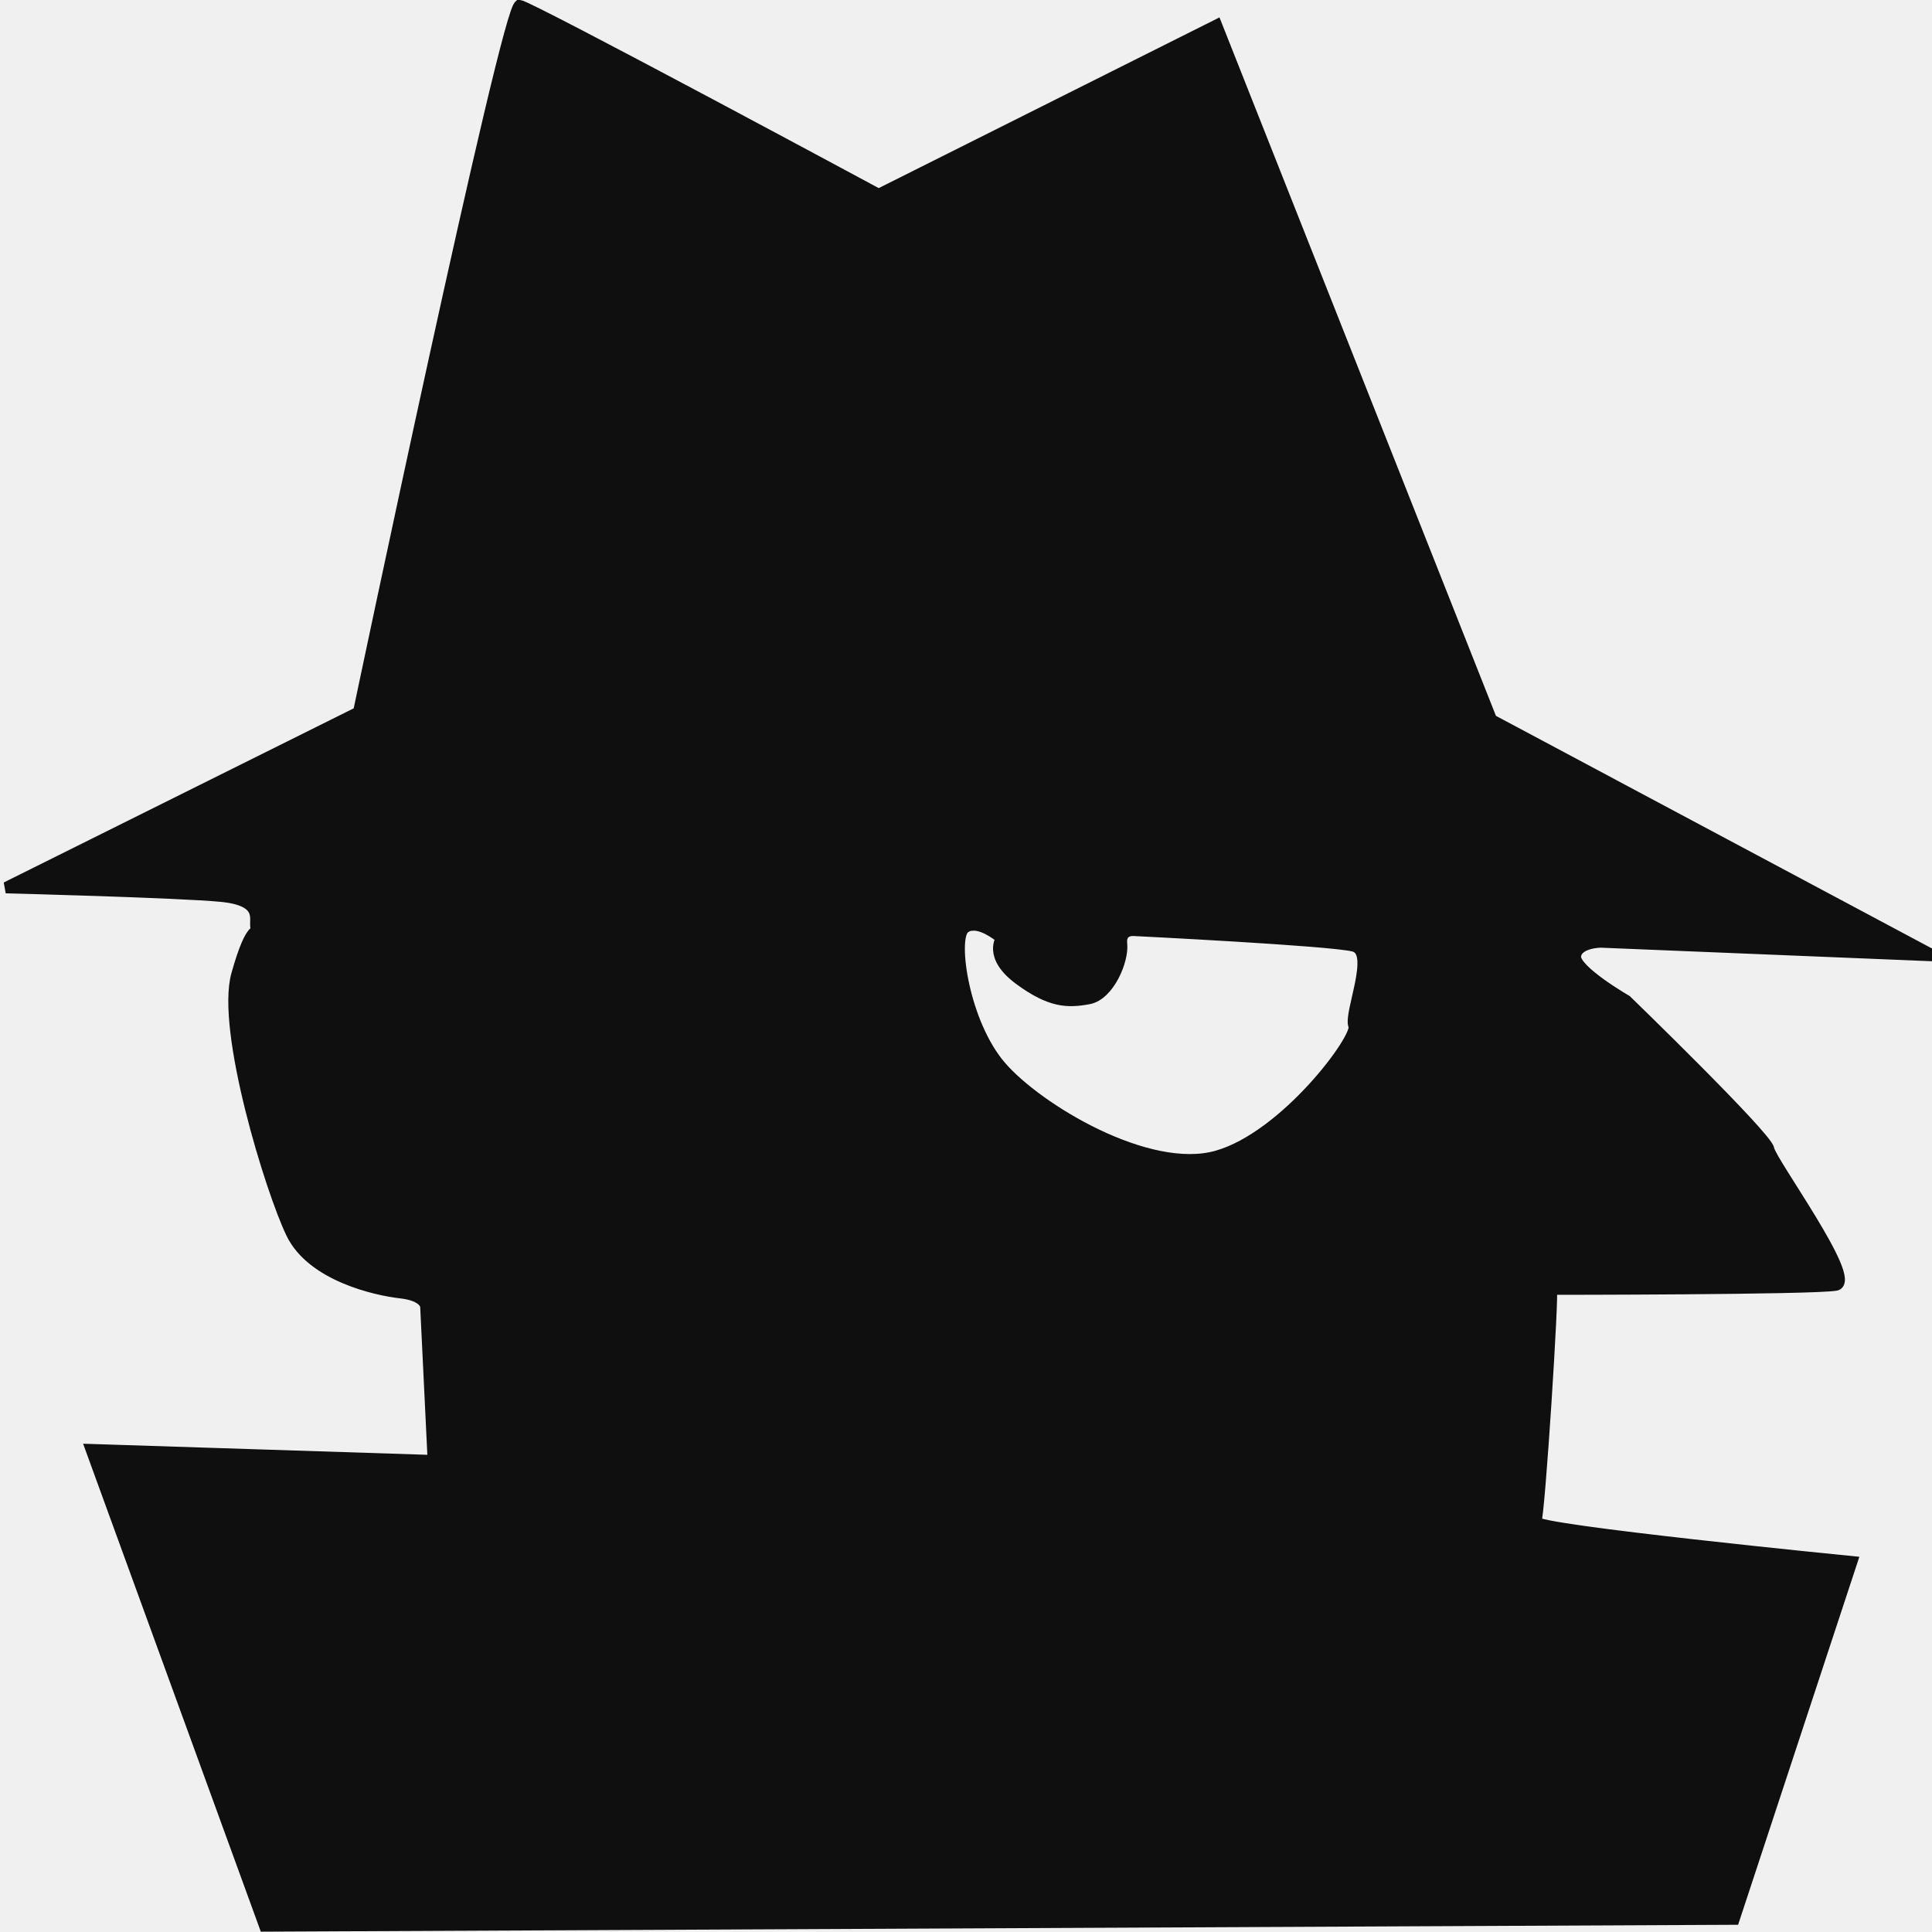
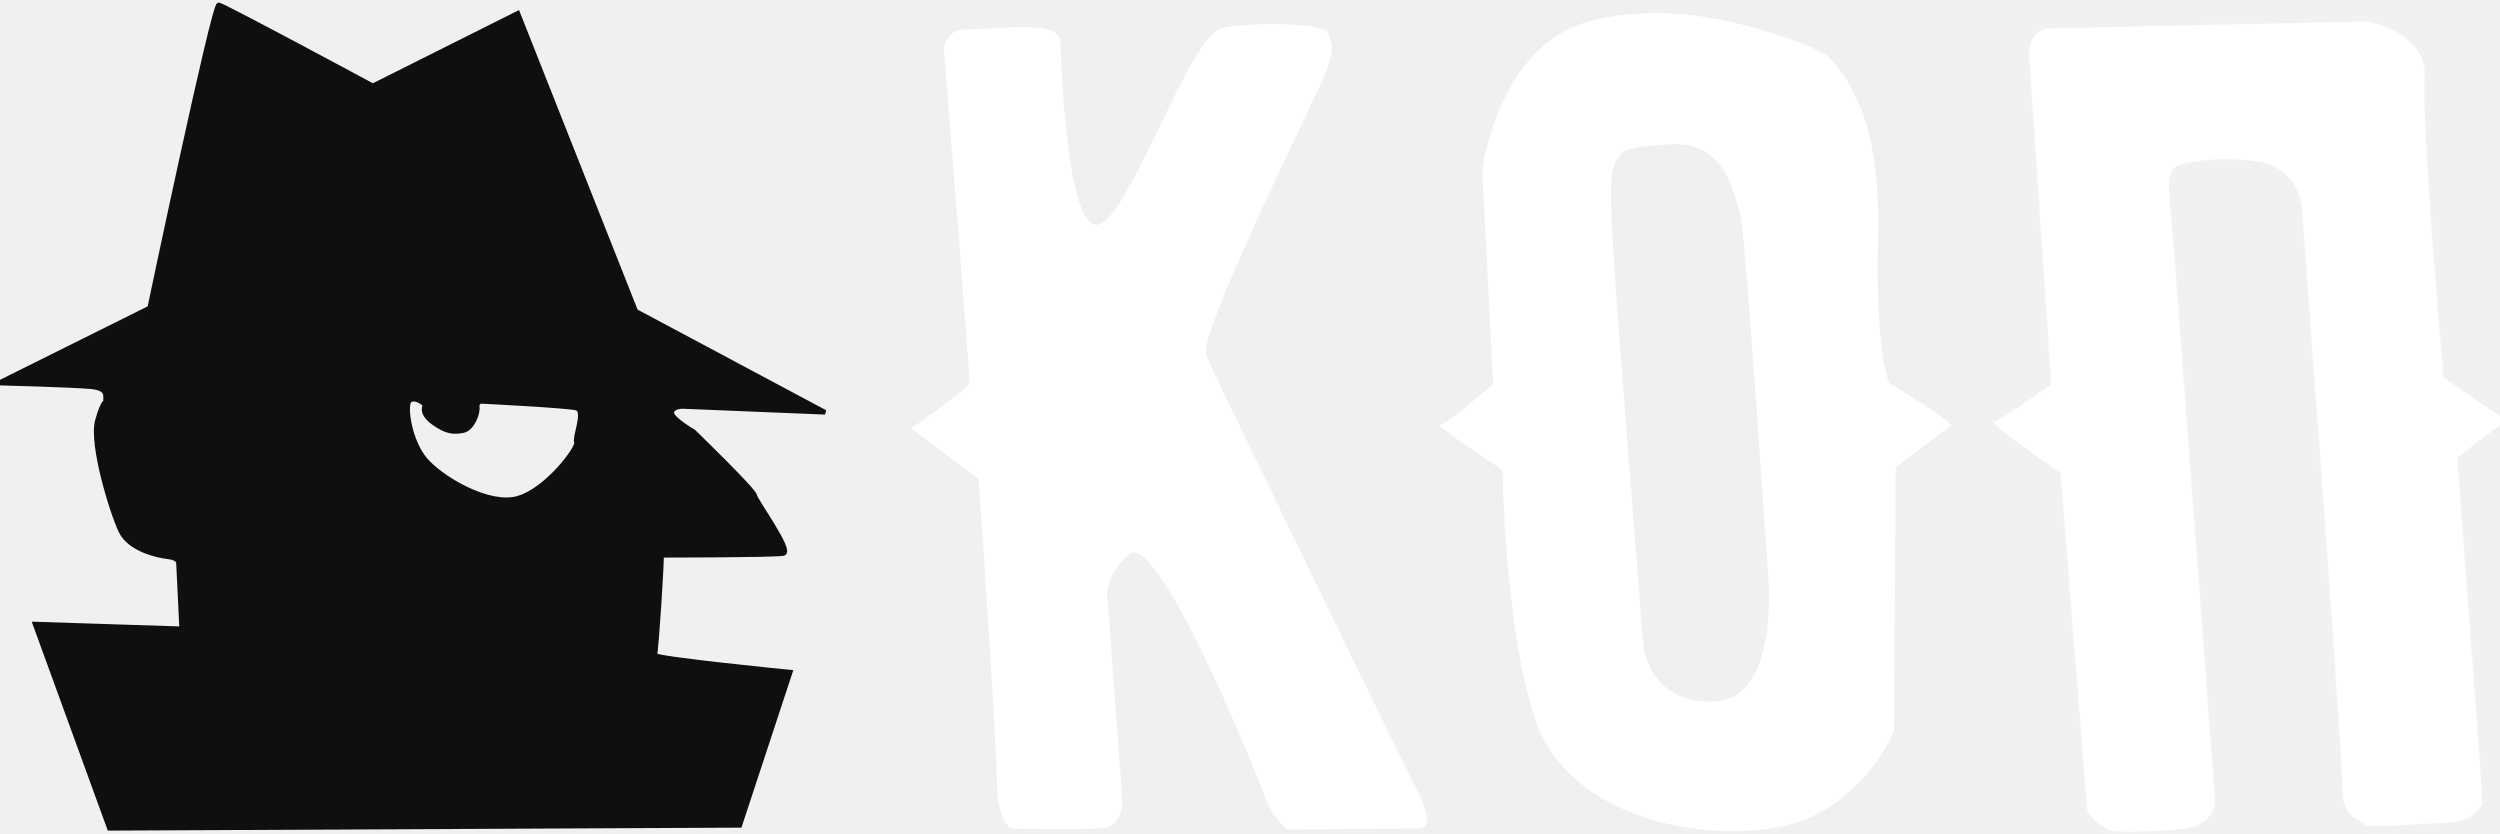
- <svg xmlns="http://www.w3.org/2000/svg" version="1.1" id="svg1" width="50" height="50" viewBox="0 0 50 50">
+ <svg xmlns="http://www.w3.org/2000/svg" version="1.1" id="svg1" width="600" height="200" viewBox="0 0 600 200" xml:space="preserve">
  <defs id="defs1" />
-   <g id="layer1" style="display:inline">
-     <g id="g2" transform="matrix(2.353198,0,0,2.614788,-199.9864,-167.9253)">
-       <path id="path1" style="display:inline;opacity:1;mix-blend-mode:difference;fill:#ffffff;fill-opacity:1;stroke:#ffffff;stroke-width:0.112;stroke-opacity:1" d="m 90.696,64.276 c -0.135,-0.019 -1.773,6.996 -1.773,6.996 l -3.874,1.735 c 0,0 1.908,0.044 2.371,0.085 0.463,0.041 0.354,0.225 0.375,0.313 0.02,0.089 -0.041,-0.082 -0.211,0.463 -0.17,0.545 0.376,2.14 0.602,2.559 0.226,0.419 0.931,0.562 1.203,0.589 0.273,0.027 0.273,0.136 0.273,0.136 l 0.082,1.526 -3.761,-0.109 1.908,4.715 16.17,-0.068 1.295,-3.537 c 0,0 -3.516,-0.313 -3.475,-0.395 0.041,-0.082 0.198,-2.303 0.17,-2.303 -0.027,0 2.882,-5e-5 3.128,-0.041 0.245,-0.041 -0.715,-1.22 -0.736,-1.342 -0.02,-0.123 -1.567,-1.472 -1.567,-1.472 0,0 -0.566,-0.293 -0.559,-0.436 0.007,-0.143 0.272,-0.145 0.272,-0.145 l 3.662,0.135 -4.857,-2.332 -3.026,-6.88 -3.72,1.677 c 0,0 -3.816,-1.85 -3.951,-1.87 z m 4.983,9.101 c 0.139,-0.01 0.317,0.13 0.317,0.13 0,0 -0.154,0.173 0.193,0.405 0.347,0.231 0.54,0.231 0.771,0.193 0.231,-0.039 0.385,-0.385 0.366,-0.54 -0.019,-0.154 0.135,-0.135 0.135,-0.135 0,0 2.159,0.096 2.409,0.154 0.251,0.058 -0.058,0.674 0,0.79 0.058,0.116 -0.752,1.099 -1.503,1.291 -0.752,0.193 -1.966,-0.463 -2.371,-0.887 -0.405,-0.424 -0.54,-1.253 -0.405,-1.368 0.025,-0.022 0.055,-0.032 0.087,-0.034 z" />
+   <g id="g1">
+     <path id="path1" style="display:inline;mix-blend-mode:difference;fill:#ffffff;fill-opacity:1;stroke:#ffffff;stroke-width:1.102;stroke-opacity:1" d="M 52.509,1.17 C 51.247,0.969 35.919,73.903 35.919,73.903 L -0.325,91.936 c 0,0 17.847,0.458 22.183,0.883 4.335,0.425 3.316,2.337 3.507,3.258 0.191,0.921 -0.383,-0.85 -1.977,4.817 -1.594,5.667 3.516,22.248 5.635,26.606 2.119,4.358 8.71,5.84 11.26,6.123 2.55,0.283 2.55,1.416 2.55,1.416 l 0.765,15.868 -35.192,-1.133 17.851,49.021 151.286,-0.709 12.113,-36.766 c 0,0 -32.897,-3.259 -32.514,-4.109 0.383,-0.85 1.85,-23.943 1.595,-23.943 -0.255,0 26.967,-5.3e-4 29.262,-0.426 2.295,-0.425 -6.694,-12.68 -6.885,-13.955 -0.191,-1.275 -14.663,-15.301 -14.663,-15.301 0,0 -5.292,-3.047 -5.228,-4.534 0.064,-1.488 2.545,-1.507 2.545,-1.507 L 198.028,98.949 152.587,74.704 124.276,3.174 89.475,20.606 c 0,0 -35.703,-19.236 -36.965,-19.436 z M 99.129,95.789 c 1.302,-0.099 2.968,1.356 2.968,1.356 0,0 -1.442,1.803 1.804,4.207 3.246,2.404 5.049,2.405 7.213,2.004 2.164,-0.401 3.606,-4.008 3.426,-5.611 -0.18,-1.603 1.262,-1.403 1.262,-1.403 0,0 20.196,1.003 22.54,1.604 2.344,0.601 -0.541,7.012 0,8.214 0.541,1.202 -7.032,11.422 -14.065,13.425 -7.033,2.004 -18.393,-4.809 -22.18,-9.217 -3.787,-4.408 -5.049,-13.024 -3.786,-14.226 0.237,-0.225 0.518,-0.331 0.819,-0.354 z" />
+   </g>
+   <g id="layer1">
+     <g id="g4" transform="matrix(1.798098,0,0,1.798098,-82.54291,-370.5001)">
+       <path style="fill:#ffffff;fill-opacity:1;stroke:#ffffff;stroke-width:2.325;stroke-opacity:0.074" d="m 324.498,314.293 -3.547,-45.072 c 0,0 -9.807,-6.886 -8.973,-6.886 0.835,0 7.721,-5.008 7.721,-5.008 l -2.921,-43.403 c 0,0 -0.522,-3.965 2.817,-4.069 3.339,-0.104 42.413,-0.94 42.413,-0.94 0,0 7.968,1.476 7.525,7.525 -0.443,6.05 2.508,39.986 2.508,39.986 l 8.41,5.754 c 0,0 -6.271,4.574 -6.492,4.943 -0.221,0.369 3.541,46.257 3.246,46.331 -0.295,0.074 -0.59,2.287 -5.017,2.435 -4.426,0.148 -10.402,0.738 -10.697,0.148 -0.295,-0.59 -2.951,-0.295 -2.951,-5.164 0,-4.869 -5.312,-75.767 -5.312,-76.062 0,-0.295 0.148,-6.123 -5.828,-7.156 -5.976,-1.033 -10.697,0.443 -10.697,0.443 0,0 -1.623,0.221 -1.254,3.689 0.369,3.467 6.123,81.3 6.123,81.3 0,0 -0.074,3.246 -4.427,3.615 -4.353,0.369 -9.148,0.59 -9.96,0 -0.812,-0.59 -1.538,-0.61 -2.687,-2.408 z" id="path4" />
+       <path style="fill:#ffffff;fill-opacity:1;stroke:#ffffff;stroke-width:2.325;stroke-opacity:0" d="m 187.455,211.867 c 0,0 0.59,23.903 4.722,24.198 4.131,0.295 12.394,-25.379 16.821,-26.264 4.427,-0.885 13.796,-0.664 14.165,0.664 0.369,1.328 1.475,1.697 -1.328,7.599 -2.803,5.902 -15.935,32.904 -14.976,35.338 0.959,2.435 27.813,57.471 27.813,57.471 0,0 3.394,5.754 0.59,5.754 -2.803,0 -17.485,0.148 -17.485,0.148 0,0 -2.066,-1.475 -3.099,-4.5 -1.033,-3.025 -14.239,-35.56 -18.075,-32.24 -3.836,3.32 -2.803,6.64 -2.803,6.64 l 1.918,26.338 c 0,0 -0.074,3.025 -2.066,3.467 -1.992,0.443 -12.911,0.148 -12.911,0.148 0,0 -1.771,-1.328 -1.771,-6.197 0,-4.869 -2.435,-40.429 -2.435,-40.429 l -9.001,-6.787 c 0,0 7.321,-5.039 7.773,-6.072 0.118,-0.27 -3.42,-44.611 -3.42,-44.611 0,0 0.221,-2.73 3.32,-2.582 3.099,0.148 12.616,-1.549 12.247,1.918 z" id="path2" />
+       <path id="path3" style="fill:#ffffff;fill-opacity:1;stroke:#ffffff;stroke-width:2.325;stroke-opacity:0" d="m 267.519,207.799 c -3.26,-0.029 -6.56,0.283 -9.586,1.118 -12.103,3.339 -14.189,19.823 -14.189,19.823 l 1.461,28.587 c 0,0 -6.26,5.425 -7.095,5.425 -0.835,0 8.347,6.051 8.347,6.051 0,0 0.24,20.968 4.371,33.288 4.131,12.32 20.289,16.306 31.871,14.462 11.583,-1.844 15.999,-12.88 15.999,-12.88 l 0.231,-35.221 c 0,0 6.64,-5.164 7.378,-5.533 0.738,-0.369 -8.263,-5.755 -8.263,-5.755 0,0 -1.845,-4.131 -1.476,-19.476 0.369,-15.345 -3.578,-20.634 -6.499,-23.973 -1.015,-1.16 -12.768,-5.829 -22.549,-5.917 z m 2.368,17.493 c 6.879,0.2 7.681,7.977 8.287,9.291 0.626,1.356 3.756,48.62 3.756,48.62 0,0 1.565,16.172 -7.303,16.485 -8.868,0.313 -9.39,-7.721 -9.39,-7.721 0,0 -3.13,-38.918 -3.965,-51.855 -0.835,-12.937 0.059,-11.928 0.945,-13.403 0,0 -0.527,-1.099 6.985,-1.412 0.235,-0.01 0.463,-0.011 0.685,-0.004 z" />
    </g>
  </g>
</svg>
